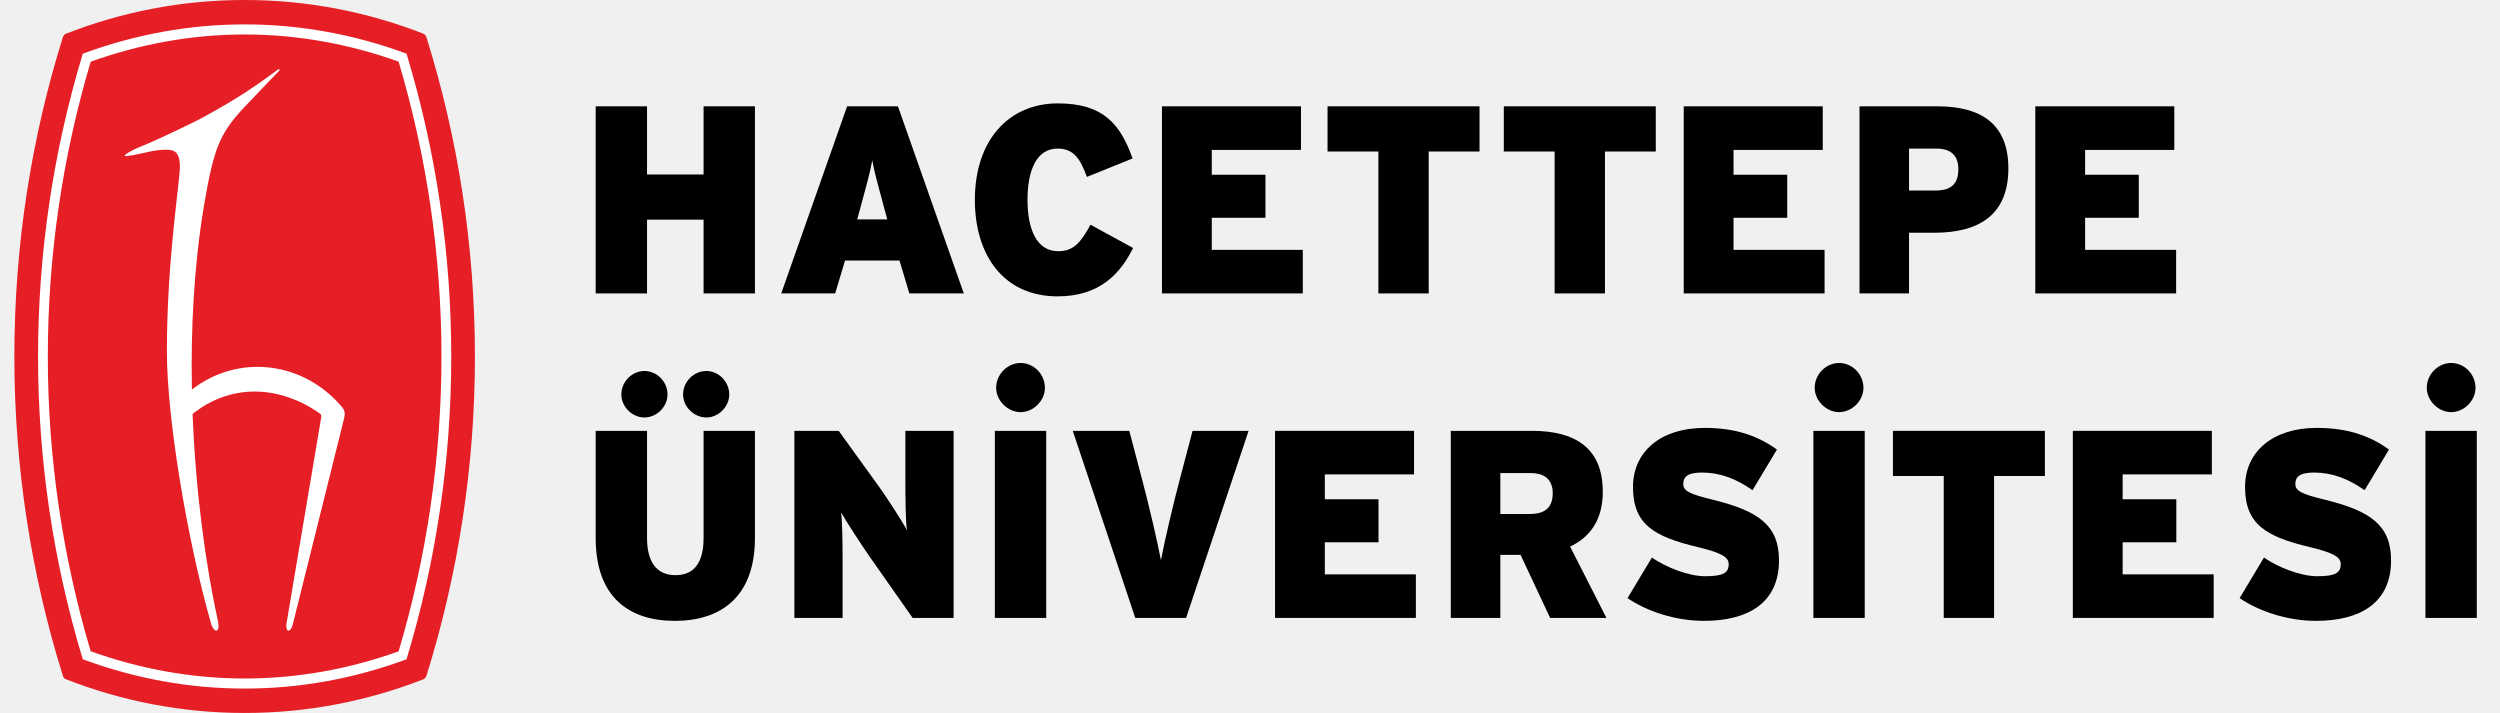
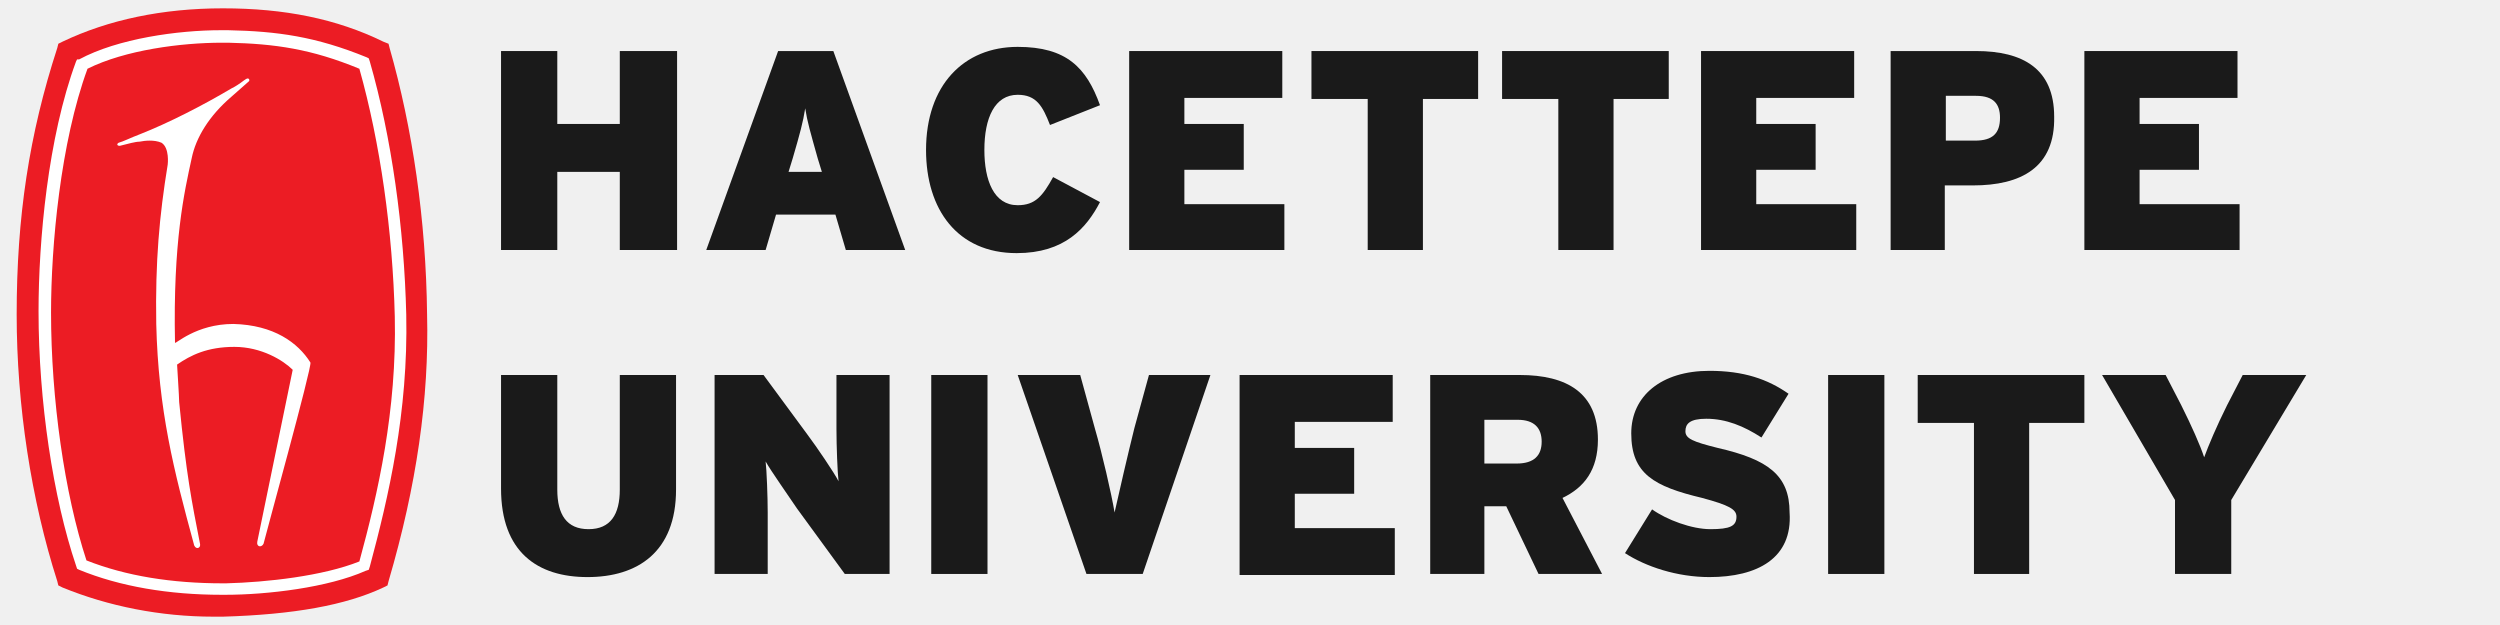
- <svg xmlns="http://www.w3.org/2000/svg" version="1.1" id="Layer_1" x="0px" y="0px" width="800px" height="228.151px" viewBox="0 0 800 228.151" enable-background="new 0 0 800 228.151" xml:space="preserve">
+ <svg xmlns="http://www.w3.org/2000/svg" version="1.1" id="Layer_1" x="0px" y="0px" viewBox="0 0 240 60" style="enable-background:new 0 0 240 60;" xml:space="preserve">
+   <style type="text/css">
+ 	.st0{fill:#EC1C24;}
+ 	.st1{fill-rule:evenodd;clip-rule:evenodd;fill:#FFFFFF;}
+ 	.st2{fill:#1A1A1A;}
+ </style>
  <g>
+     <path class="st0" d="M37.4,4.6l-0.1-0.4L36.8,4c-4.5-2.2-9.5-3.2-15.4-3.2C15.6,0.8,10.4,1.9,6,4L5.6,4.2L5.5,4.6   c-2.7,8.3-3.9,16.2-3.9,25.6C1.6,38.9,3,48,5.5,55.8l0.1,0.4L6,56.4c4.4,1.8,9.4,2.8,14.5,2.8c0.3,0,0.6,0,0.9,0   c6.8-0.2,11.8-1.1,15.4-2.8l0.4-0.2l0.1-0.4c2.7-9.2,3.9-17.6,3.7-25.6C40.9,21.1,39.6,12.3,37.4,4.6z" />
    <g>
-       <path fill="#E61E26" d="M151.974,114.087c0,35.563-5.435,69.815-15.451,101.958c-0.03,0.099-0.264,0.697-0.467,0.906    c-0.282,0.29-0.717,0.465-0.812,0.503c-17.71,6.901-36.908,10.696-56.967,10.696c-20.219,0-39.556-3.862-57.385-10.875    c-0.124-0.077-0.251-0.156-0.362-0.271c-0.163-0.17-0.338-0.567-0.419-0.776C10.056,184.04,4.596,149.727,4.596,114.087v-0.019    c0-35.636,5.46-69.955,15.515-102.144c0.081-0.209,0.257-0.606,0.419-0.775c0.111-0.114,0.238-0.198,0.362-0.276    C38.722,3.864,58.059,0,78.277,0c20.06,0,39.257,3.796,56.967,10.696c0.094,0.039,0.53,0.216,0.812,0.507    c0.204,0.212,0.438,0.804,0.467,0.905c10.016,32.138,15.451,66.395,15.451,101.961V114.087z" />
-       <path fill="#FFFFFF" d="M78.277,7.807c17.622,0,35.05,3.158,51.809,9.361c9.497,31.368,14.311,63.968,14.311,96.9    c0,32.938-4.814,65.538-14.311,96.914c-16.75,6.197-34.17,9.359-51.809,9.359c-17.573,0-34.994-3.165-51.788-9.378    c-9.495-31.389-14.315-63.98-14.315-96.877c0-32.915,4.82-65.51,14.315-96.9C43.282,10.974,60.704,7.807,78.277,7.807z     M29.02,19.743c-9.083,30.59-13.718,62.313-13.718,94.344c0,32.017,4.635,63.729,13.718,94.324    c16.003,5.729,32.555,8.708,49.258,8.708c16.759,0,33.314-2.964,49.28-8.693c9.083-30.58,13.708-62.304,13.708-94.357    c0-32.049-4.626-63.776-13.708-94.345c-15.982-5.722-32.536-8.691-49.28-8.691C61.574,11.033,45.019,14.005,29.02,19.743z" />
-       <path fill="#FFFFFF" d="M109.579,130.426c-6.589-7.95-16.341-13.036-27.163-13.036c-7.891,0-15.153,2.731-21.008,7.271    c-0.377-19.369,0.657-39.36,3.763-58.242c3.394-20.358,5.495-24.328,14.417-33.586C84,28.25,88,23.943,89.301,22.676    c0.396-0.4,0.019-0.762-0.463-0.349c0.262-0.215-5.02,3.867-11.207,7.818c-6.162,3.945-13.2,7.737-15.304,8.779    c-9.568,4.655-13.541,6.439-16.809,7.778c-2.118,0.838-4.573,2.064-5.279,2.706c-0.691,0.625-0.294,0.612,0.717,0.49    c4.536-0.618,8.171-1.983,11.779-1.983c2.675,0,4.826,0.191,4.826,5.55c0,4.722-4.158,29.773-4.158,59.007    c0,21.08,6.382,59.918,14.176,87.208l0.011,0.061c0.259,0.975,1.131,2.273,1.749,2.034c0.618-0.236,0.751-1.375,0.425-2.891    c-3.983-18.189-7.169-41.586-8.133-66.407c5.497-4.479,12.395-7.184,19.927-7.184c7.22,0,14.678,2.666,20.762,7.013    c0.577,0.43,0.516,0.804,0.445,1.391c-0.118,0.876-11.084,65.847-11.084,65.847c-0.17,0.837,0,2.147,0.549,2.27    c0.54,0.13,1.226-0.99,1.414-1.828c0.112-0.496,16.195-64.871,16.502-66.243C110.48,132.235,110.299,131.417,109.579,130.426z" />
+       <path class="st1" d="M35.5,5.9l-0.1-0.3l-0.2-0.1c-4.9-2-8.6-2.5-13.3-2.6c-0.2,0-0.4,0-0.7,0c-4.1,0-9.9,0.8-13.6,2.8H7.4    L7.3,5.9c-2.7,7.3-3.6,17.2-3.6,24c0,8.6,1.4,17.9,3.6,24.4l0.1,0.3l0.2,0.1c3.9,1.6,8.6,2.4,13.7,2.4h0.3c4.1,0,9.9-0.7,13.5-2.3    l0.3-0.1l0.1-0.3c1.8-6.7,3.7-14.8,3.5-24.2C38.8,21.9,37.6,13.2,35.5,5.9z M34.5,53.9c-3.5,1.4-8.9,2-12.8,2.1h-0.3    c-4.9,0-9.3-0.7-13.1-2.2C6.2,47.4,4.9,38.3,4.9,30c0-6.4,0.9-16.3,3.5-23.4c3.6-1.8,9-2.5,12.9-2.5c0.2,0,0.4,0,0.6,0    c4.5,0.1,8,0.6,12.6,2.5c2,7.1,3.2,15.6,3.4,23.8C38.1,39.4,36.3,47.3,34.5,53.9z" />
+       <path class="st1" d="M22.4,31.1c-3.6,0-5.6,2-5.6,1.8c-0.2-9.7,0.9-14.5,1.6-17.7c0.4-2,1.7-4.1,3.8-5.9c0.8-0.7,1.6-1.4,1.7-1.5    s0-0.4-0.3-0.2c-0.2,0.1-0.6,0.5-1.4,0.9c-2.7,1.6-6,3.3-8.8,4.4c-0.8,0.3-1.6,0.7-2,0.8c-0.2,0.1-0.2,0.3,0.1,0.3    c0.8-0.2,1.5-0.4,1.9-0.4c0.5-0.1,1.4-0.2,2.1,0.1c0.8,0.5,0.6,2.1,0.6,2.1c-0.8,4.9-1.2,9.3-1.1,15.3c0.2,8.3,1.7,14.1,3.6,21.1    c0.1,0.6,0.7,0.5,0.6,0c-0.8-4.1-1.3-6.5-2-13.6c0-0.5-0.2-3.5-0.2-3.6c1.3-0.9,2.9-1.7,5.5-1.7s4.7,1.3,5.6,2.2L24.7,52    c-0.1,0.5,0.4,0.6,0.6,0.2c0.1-0.5,4.7-17.1,4.5-17.4C28.6,32.9,26.3,31.2,22.4,31.1z" />
    </g>
+   </g>
+   <g>
+     <path class="st2" d="M59.5,24v-7.5h-6V24h-5.4V4.9h5.4v7h6v-7H65V24H59.5z" />
+     <path class="st2" d="M81.2,24l-1-3.4h-5.7l-1,3.4h-5.7l6.9-19.1H80L86.9,24H81.2z M78.5,15.2c-0.7-2.5-1-3.5-1.2-4.8   c-0.2,1.3-0.5,2.4-1.2,4.8l-0.4,1.3h3.2L78.5,15.2z" />
+     <path class="st2" d="M97.6,24.3c-5.7,0-8.7-4.2-8.7-9.9c0-6.2,3.6-9.9,8.8-9.9c4.7,0,6.6,2,7.9,5.6l-4.8,1.9   c-0.7-1.8-1.3-2.9-3.1-2.9c-2.2,0-3.2,2.2-3.2,5.3c0,2.9,0.9,5.3,3.2,5.3c1.7,0,2.4-0.9,3.4-2.7l4.5,2.4   C104.3,21.9,102.2,24.3,97.6,24.3z" />
+     <path class="st2" d="M108.4,24V4.9h14.7v4.5h-9.4v2.5h5.7v4.4h-5.7v3.3h9.6V24H108.4z" />
+     <path class="st2" d="M136.6,9.5V24h-5.3V9.5h-5.4V4.9h16v4.6H136.6z" />
+     <path class="st2" d="M154.9,9.5V24h-5.3V9.5h-5.4V4.9h16v4.6H154.9z" />
+     <path class="st2" d="M163.3,24V4.9H178v4.5h-9.4v2.5h5.7v4.4h-5.7v3.3h9.6V24H163.3z" />
+     <path class="st2" d="M189.4,17.8h-2.7V24h-5.2V4.9h8.2c4.5,0,7.5,1.7,7.5,6.3C197.3,16.1,194,17.8,189.4,17.8z M189.7,9.2h-2.9v4.3   h2.8c1.7,0,2.4-0.7,2.4-2.2C192,10,191.4,9.2,189.7,9.2z" />
+     <path class="st2" d="M200.1,24V4.9h14.7v4.5h-9.4v2.5h5.7v4.4h-5.7v3.3h9.6V24H200.1z" />
    <g>
-       <path d="M225.145,93.895V70.289H207.05v23.606h-16.434V34.026h16.434v21.811h18.095V34.026h16.431v59.869H225.145z" />
-       <path d="M290.991,93.895l-3.151-10.519H270.41l-3.157,10.519h-17.261l21.08-59.869h16.269l21.076,59.869H290.991z M282.859,66.272    c-2.078-7.7-2.991-10.947-3.737-14.966c-0.745,4.019-1.661,7.354-3.733,14.966l-1.082,3.934h9.628L282.859,66.272z" />
-       <path d="M338.432,94.836c-17.264,0-26.475-13.171-26.475-30.87c0-19.246,10.958-30.88,26.555-30.88    c14.28,0,19.922,6.333,23.906,17.622l-14.605,5.899c-2.079-5.56-4.068-9.064-9.381-9.064c-6.721,0-9.63,6.927-9.63,16.423    c0,9.144,2.822,16.417,9.797,16.417c5.06,0,7.221-2.822,10.373-8.468l13.612,7.438C358.68,87.225,352.21,94.836,338.432,94.836z" />
-       <path d="M371.827,93.895V34.026h44.486v13.949h-28.545v7.945h17.179v13.768h-17.179v10.269h29.13v13.938H371.827z" />
-       <path d="M457.179,48.484v45.411H441.08V48.484h-16.266V34.026h48.633v14.458H457.179z" />
-       <path d="M513.585,48.484v45.411h-16.102V48.484h-16.266V34.026h48.633v14.458H513.585z" />
-       <path d="M538.793,93.895V34.026h44.485v13.949h-28.549v7.945h17.182v13.768h-17.182v10.269h29.133v13.938H538.793z" />
-       <path d="M618.939,74.479h-8.048v19.416h-15.847V34.026h24.974c13.614,0,22.661,5.394,22.661,19.842    C642.68,69.096,632.884,74.479,618.939,74.479z M619.605,47.543h-8.714v13.423h8.469c5.228,0,7.307-2.306,7.307-6.839    C626.667,50.196,624.751,47.543,619.605,47.543z" />
-       <path d="M651.301,93.895V34.026h44.478v13.949h-28.545v7.945h17.174v13.768h-17.174v10.269h29.128v13.938H651.301z" />
-     </g>
-     <g>
-       <path d="M215.932,198.675c-14.607,0-25.315-7.523-25.315-26.517v-34.29h16.434v34.29c0,7.364,2.821,11.896,9.129,11.896    c6.307,0,8.966-4.532,8.966-11.896v-34.29h16.431v34.29C241.576,191.152,230.537,198.675,215.932,198.675z M206.22,133.594    c-3.901,0-7.388-3.42-7.388-7.347c0-4.198,3.486-7.532,7.388-7.532c3.904,0,7.386,3.334,7.386,7.532    C213.605,130.174,210.124,133.594,206.22,133.594z M226.057,133.594c-3.985,0-7.47-3.42-7.47-7.347    c0-4.198,3.485-7.532,7.47-7.532c3.817,0,7.303,3.334,7.303,7.532C233.359,130.174,229.874,133.594,226.057,133.594z" />
-       <path d="M292.043,197.731l-13.861-19.748c-2.569-3.683-7.55-11.374-9.045-14.024c0.417,2.65,0.495,10.601,0.495,15.472v18.301    h-15.433v-59.862h14.19l12.779,17.701c2.659,3.684,7.804,11.634,9.05,14.11c-0.418-2.645-0.497-10.598-0.497-15.474v-16.338    h15.431v59.862H292.043z" />
-       <path d="M318.352,197.731v-59.862h16.436v59.862H318.352z M326.572,131.885c-4.068,0-7.806-3.681-7.806-7.775    c0-4.453,3.737-7.957,7.806-7.957c4.147,0,7.799,3.504,7.799,7.957C334.371,128.205,330.719,131.885,326.572,131.885z" />
-       <path d="M379.55,197.731h-16.266l-20.002-59.862h18.091l4.232,16.079c1.992,7.442,4.813,19.583,5.896,25.315    c1.075-5.732,3.896-17.789,5.885-25.315l4.237-16.079h17.924L379.55,197.731z" />
-       <path d="M408.01,197.731v-59.862h44.482v13.938h-28.55v7.954h17.182v13.771h-17.182v10.266h29.133v13.935H408.01z" />
-       <path d="M496.041,197.731l-9.463-20.178h-6.469v20.178h-15.855v-59.862h25.977c13.608,0,22.661,5.307,22.661,19.499    c0,8.982-4.07,14.541-10.463,17.534l11.623,22.829H496.041z M489.817,151.387h-9.708v13.085h9.455c5.23,0,7.306-2.399,7.306-6.678    C496.87,154.039,494.877,151.387,489.817,151.387z" />
-       <path d="M545.292,198.675c-9.378,0-18.428-3.158-24.483-7.272l7.801-12.993c4.232,2.995,11.619,5.98,17.012,5.98    c5.729,0,7.557-1.024,7.557-3.847c0-2.221-2.078-3.593-9.878-5.47c-14.026-3.337-20.745-7.276-20.745-19.245    c0-11.29,8.874-18.901,22.904-18.901c9.869,0,17.011,2.484,23.151,6.934l-7.801,12.996c-5.141-3.592-10.291-5.641-16.187-5.641    c-4.81,0-5.975,1.534-5.975,3.672c0,2.221,2.078,3.249,9.545,5.043c14.609,3.601,21.086,8.213,21.086,19.42    C569.279,193.03,559.236,198.675,545.292,198.675z" />
-       <path d="M580.281,197.731v-59.862h16.434v59.862H580.281z M588.495,131.885c-4.066,0-7.793-3.681-7.793-7.775    c0-4.453,3.727-7.957,7.793-7.957c4.155,0,7.807,3.504,7.807,7.957C596.302,128.205,592.65,131.885,588.495,131.885z" />
-       <path d="M638.104,152.325v45.406h-16.106v-45.406h-16.262v-14.456h48.629v14.456H638.104z" />
-       <path d="M663.307,197.731v-59.862h44.485v13.938h-28.546v7.954h17.176v13.771h-17.176v10.266h29.127v13.935H663.307z" />
-       <path d="M741.157,198.675c-9.382,0-18.427-3.158-24.485-7.272l7.803-12.993c4.233,2.995,11.62,5.98,17.016,5.98    c5.726,0,7.549-1.024,7.549-3.847c0-2.221-2.077-3.593-9.878-5.47c-14.024-3.337-20.745-7.276-20.745-19.245    c0-11.29,8.879-18.901,22.904-18.901c9.877,0,17.016,2.484,23.156,6.934l-7.8,12.996c-5.146-3.592-10.292-5.641-16.188-5.641    c-4.81,0-5.979,1.534-5.979,3.672c0,2.221,2.085,3.249,9.545,5.043c14.61,3.601,21.086,8.213,21.086,19.42    C765.142,193.03,755.102,198.675,741.157,198.675z" />
-       <path d="M776.143,197.731v-59.862h16.436v59.862H776.143z M784.361,131.885c-4.063,0-7.796-3.681-7.796-7.775    c0-4.453,3.732-7.957,7.796-7.957c4.15,0,7.802,3.504,7.802,7.957C792.163,128.205,788.512,131.885,784.361,131.885z" />
+       <path class="st2" d="M56.4,55.4c-4.8,0-8.3-2.4-8.3-8.5V36h5.4v11c0,2.4,0.9,3.8,3,3.8s3-1.4,3-3.8V36h5.4v11    C64.9,53,61.2,55.4,56.4,55.4z" />
+       <path class="st2" d="M81.1,55.1l-4.6-6.3c-0.8-1.2-2.5-3.6-3-4.5c0.1,0.8,0.2,3.4,0.2,4.9v5.9h-5.1V36h4.7l4.2,5.7    c0.9,1.2,2.6,3.7,3,4.5c-0.1-0.8-0.2-3.4-0.2-5V36h5.1v19.1H81.1z" />
+       <path class="st2" d="M89.4,55.1V36h5.4v19.1H89.4z" />
+       <path class="st2" d="M109.7,55.1h-5.4L97.7,36h6l1.4,5.1c0.7,2.4,1.6,6.3,1.9,8.1c0.4-1.8,1.3-5.7,1.9-8.1l1.4-5.1h5.9L109.7,55.1    z" />
+       <path class="st2" d="M119,55.1V36h14.7v4.5h-9.4V43h5.7v4.4h-5.7v3.3h9.6v4.5H119V55.1z" />
+       <path class="st2" d="M147.7,55.1l-3.1-6.5h-2.1v6.5h-5.2V36h8.6c4.5,0,7.5,1.7,7.5,6.2c0,2.9-1.3,4.6-3.4,5.6l3.8,7.3H147.7z     M145.7,40.3h-3.2v4.2h3.1c1.7,0,2.4-0.8,2.4-2.1C148,41.1,147.3,40.3,145.7,40.3z" />
+       <path class="st2" d="M164.1,55.4c-3.1,0-6.1-1-8.1-2.3l2.6-4.2c1.4,1,3.8,1.9,5.6,1.9c1.9,0,2.5-0.3,2.5-1.2    c0-0.7-0.7-1.1-3.3-1.8c-4.6-1.1-6.8-2.3-6.8-6.2c0-3.6,2.9-6,7.5-6c3.3,0,5.6,0.8,7.6,2.2l-2.6,4.2c-1.7-1.1-3.4-1.8-5.3-1.8    c-1.6,0-2,0.5-2,1.2s0.7,1,3.1,1.6c4.8,1.1,6.9,2.6,6.9,6.2C172.1,53.6,168.7,55.4,164.1,55.4z" />
+       <path class="st2" d="M175.5,55.1V36h5.4v19.1H175.5z" />
+       <path class="st2" d="M194.8,40.6v14.5h-5.3V40.6h-5.4V36h16v4.6H194.8z" />
+       <path class="st2" d="M214.2,48v7.1h-5.4V48l-7-12h6.1l1.5,2.9c1,2,1.8,3.8,2.2,5c0.4-1.1,1.2-3,2.2-5l1.5-2.9h6.1L214.2,48z" />
    </g>
  </g>
</svg>
